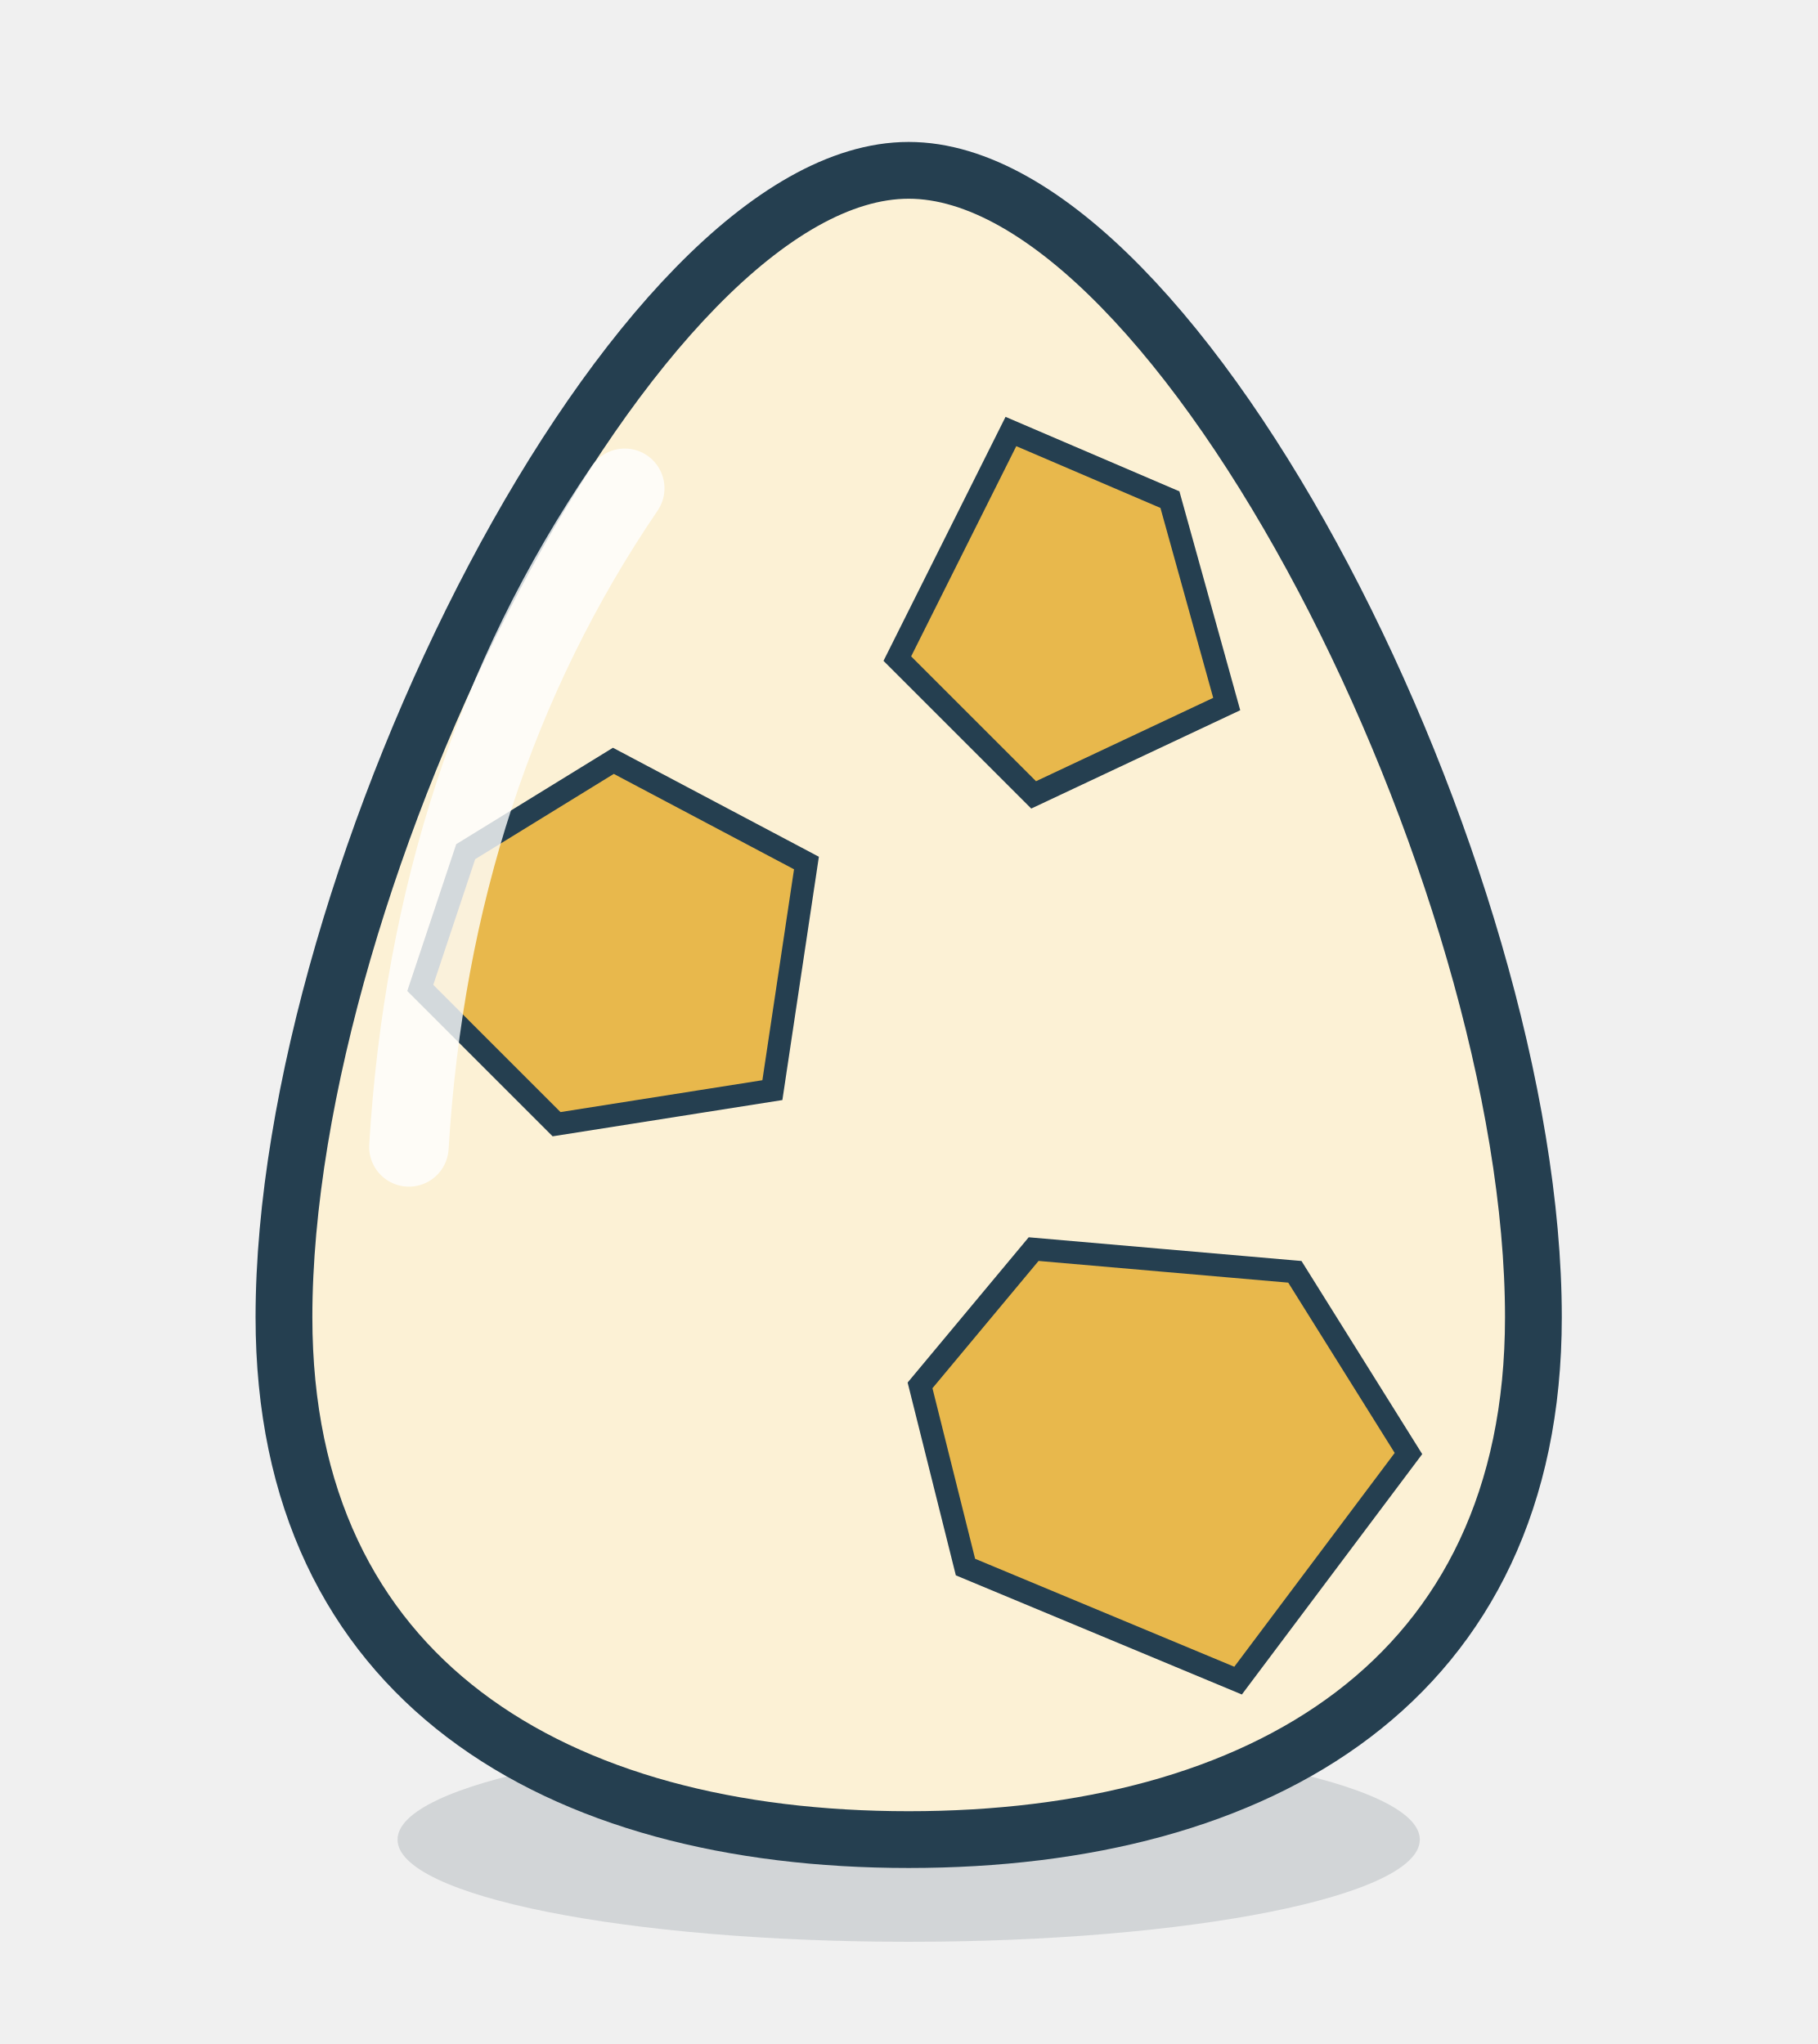
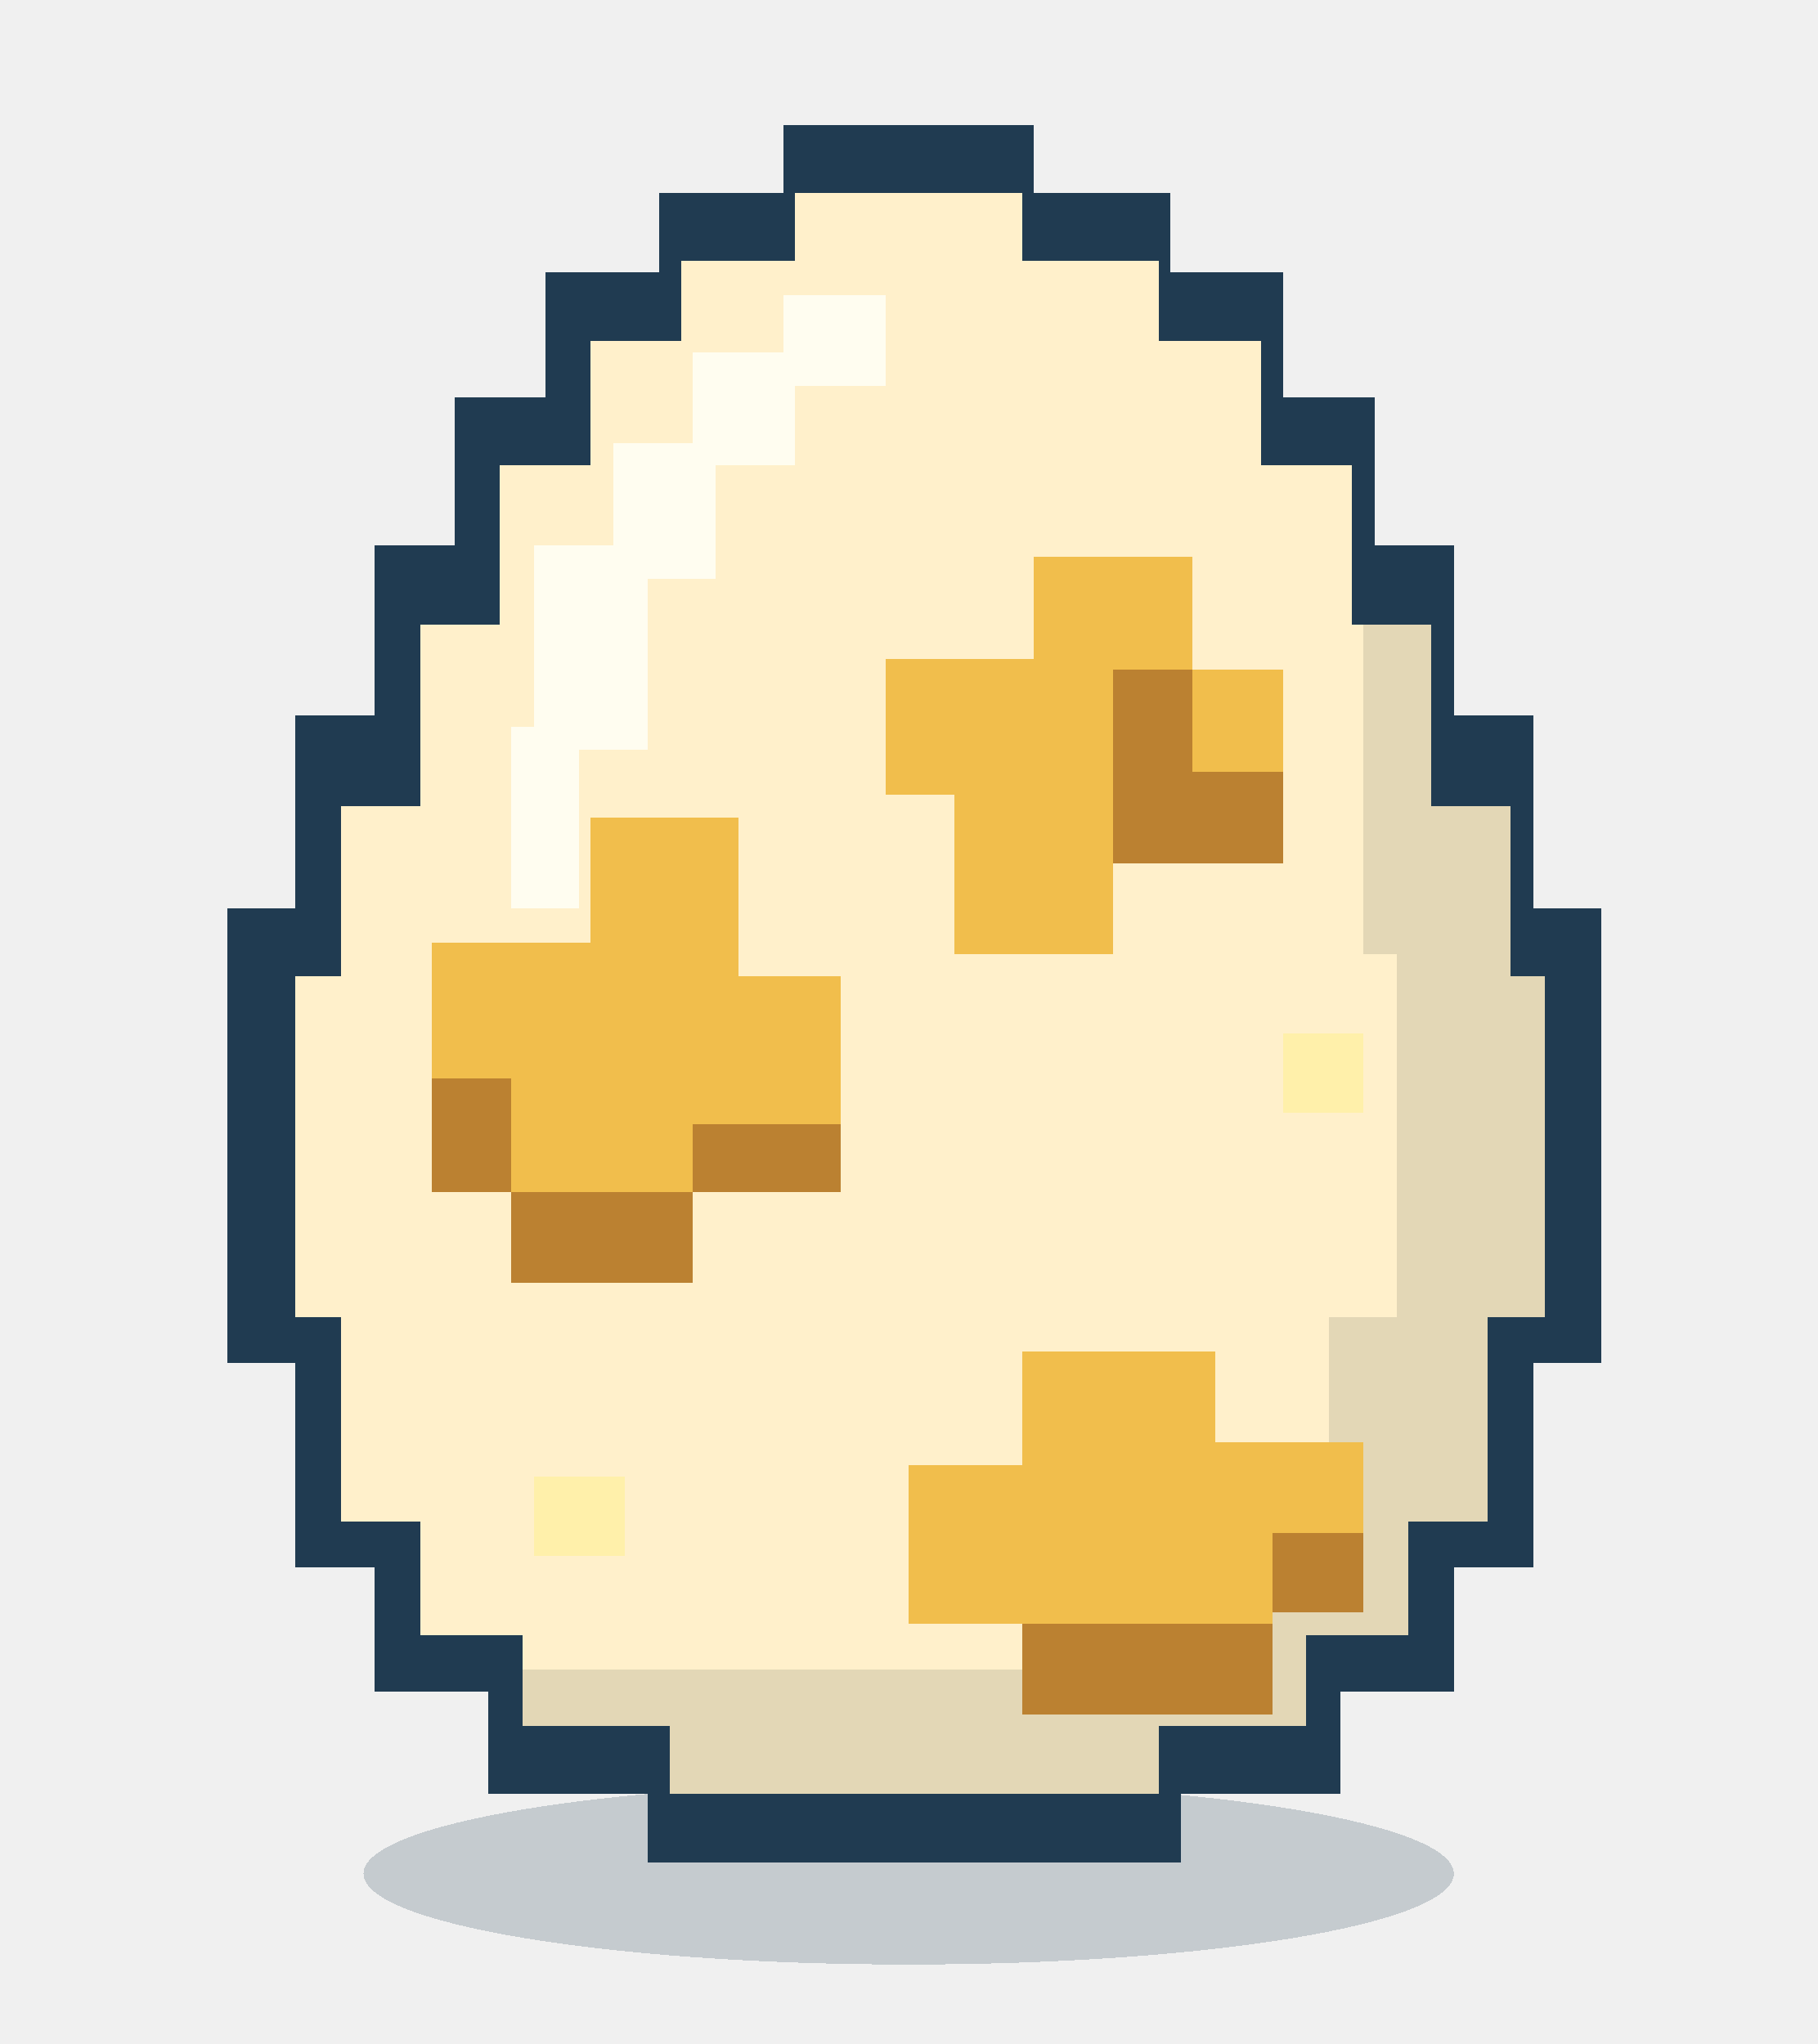
- <svg xmlns="http://www.w3.org/2000/svg" width="160" height="180" viewBox="0 0 160 180">
-   <ellipse cx="80" cy="162" rx="45" ry="9" fill="#10273522" />
-   <path d="M80 15C56 15 25 77 25 116c0 32 24 46 55 46s55-14 55-46C135 77 104 15 80 15Z" fill="#fcf1d5" stroke="#253f50" stroke-width="5" />
-   <path d="m41 75 13-8 17 9-3 20-19 3-12-12Zm48-37 14 6 5 18-17 8-12-12Zm2 72 23 2 10 16-15 20-24-10-4-16Z" fill="#e8b84c" stroke="#253f50" stroke-width="2" />
-   <path d="M55 43Q38 68 36 101" stroke="white" stroke-width="7" fill="none" stroke-linecap="round" opacity=".8" />
+ <svg xmlns="http://www.w3.org/2000/svg" width="160" height="180" viewBox="0 0 160 180" shape-rendering="crispEdges">
+   <ellipse cx="80" cy="165" rx="48" ry="8" fill="#183649" opacity=".2" />
+   <path d="M69 11h22v6h12v7h10v11h8v13h7v15h7v17h6v40h-6v18h-7v11h-10v9h-14v6H57v-6H43v-9H33v-11h-7v-18h-6V80h6V63h7V48h7V35h8V24h10v-7h11z" fill="#203b51" />
+   <path d="M70 17h20v6h12v7h9v11h8v14h7v16h7v15h3v30h-5v18h-7v10h-9v8h-13v6H59v-6H46v-8h-9v-10h-7v-18h-4V86h4V71h7V55h7V41h8V30h8v-7h10z" fill="#fff0cb" />
+   <path d="M120 55h6v16h7v15h3v30h-5v18h-7v10h-9v8h-13v6H59v-6H46v-5h48v-6h15v-9h8v-16h6V84h-3z" fill="#d4c9ab" opacity=".65" />
+   <path d="M47 48h7v-9h7v-8h8v-5h9v8h-8v7h-7v10h-6v15h-6v14h-6V64h2z" fill="#fffdf0" />
+   <path d="M38 83h14V72h13v14h9v18H61v9H45v-8h-7zM91 49h14v10h8v17H98v8H84V70h-6V58h13zM90 119h17v8h13v15h-8v9H90v-8H80v-14h10z" fill="#f1be4c" />
+   <path d="M38 95h7v10h16v-6h13v6H61v8H45v-8h-7zM98 76h15v-8h-8v-9h-7zM90 143h22v-8h8v7h-8v9H90z" fill="#bb8131" />
+   <path d="M47 130h8v7h-8zM113 91h7v7h-7z" fill="#fff0a1" opacity=".8" />
</svg>
